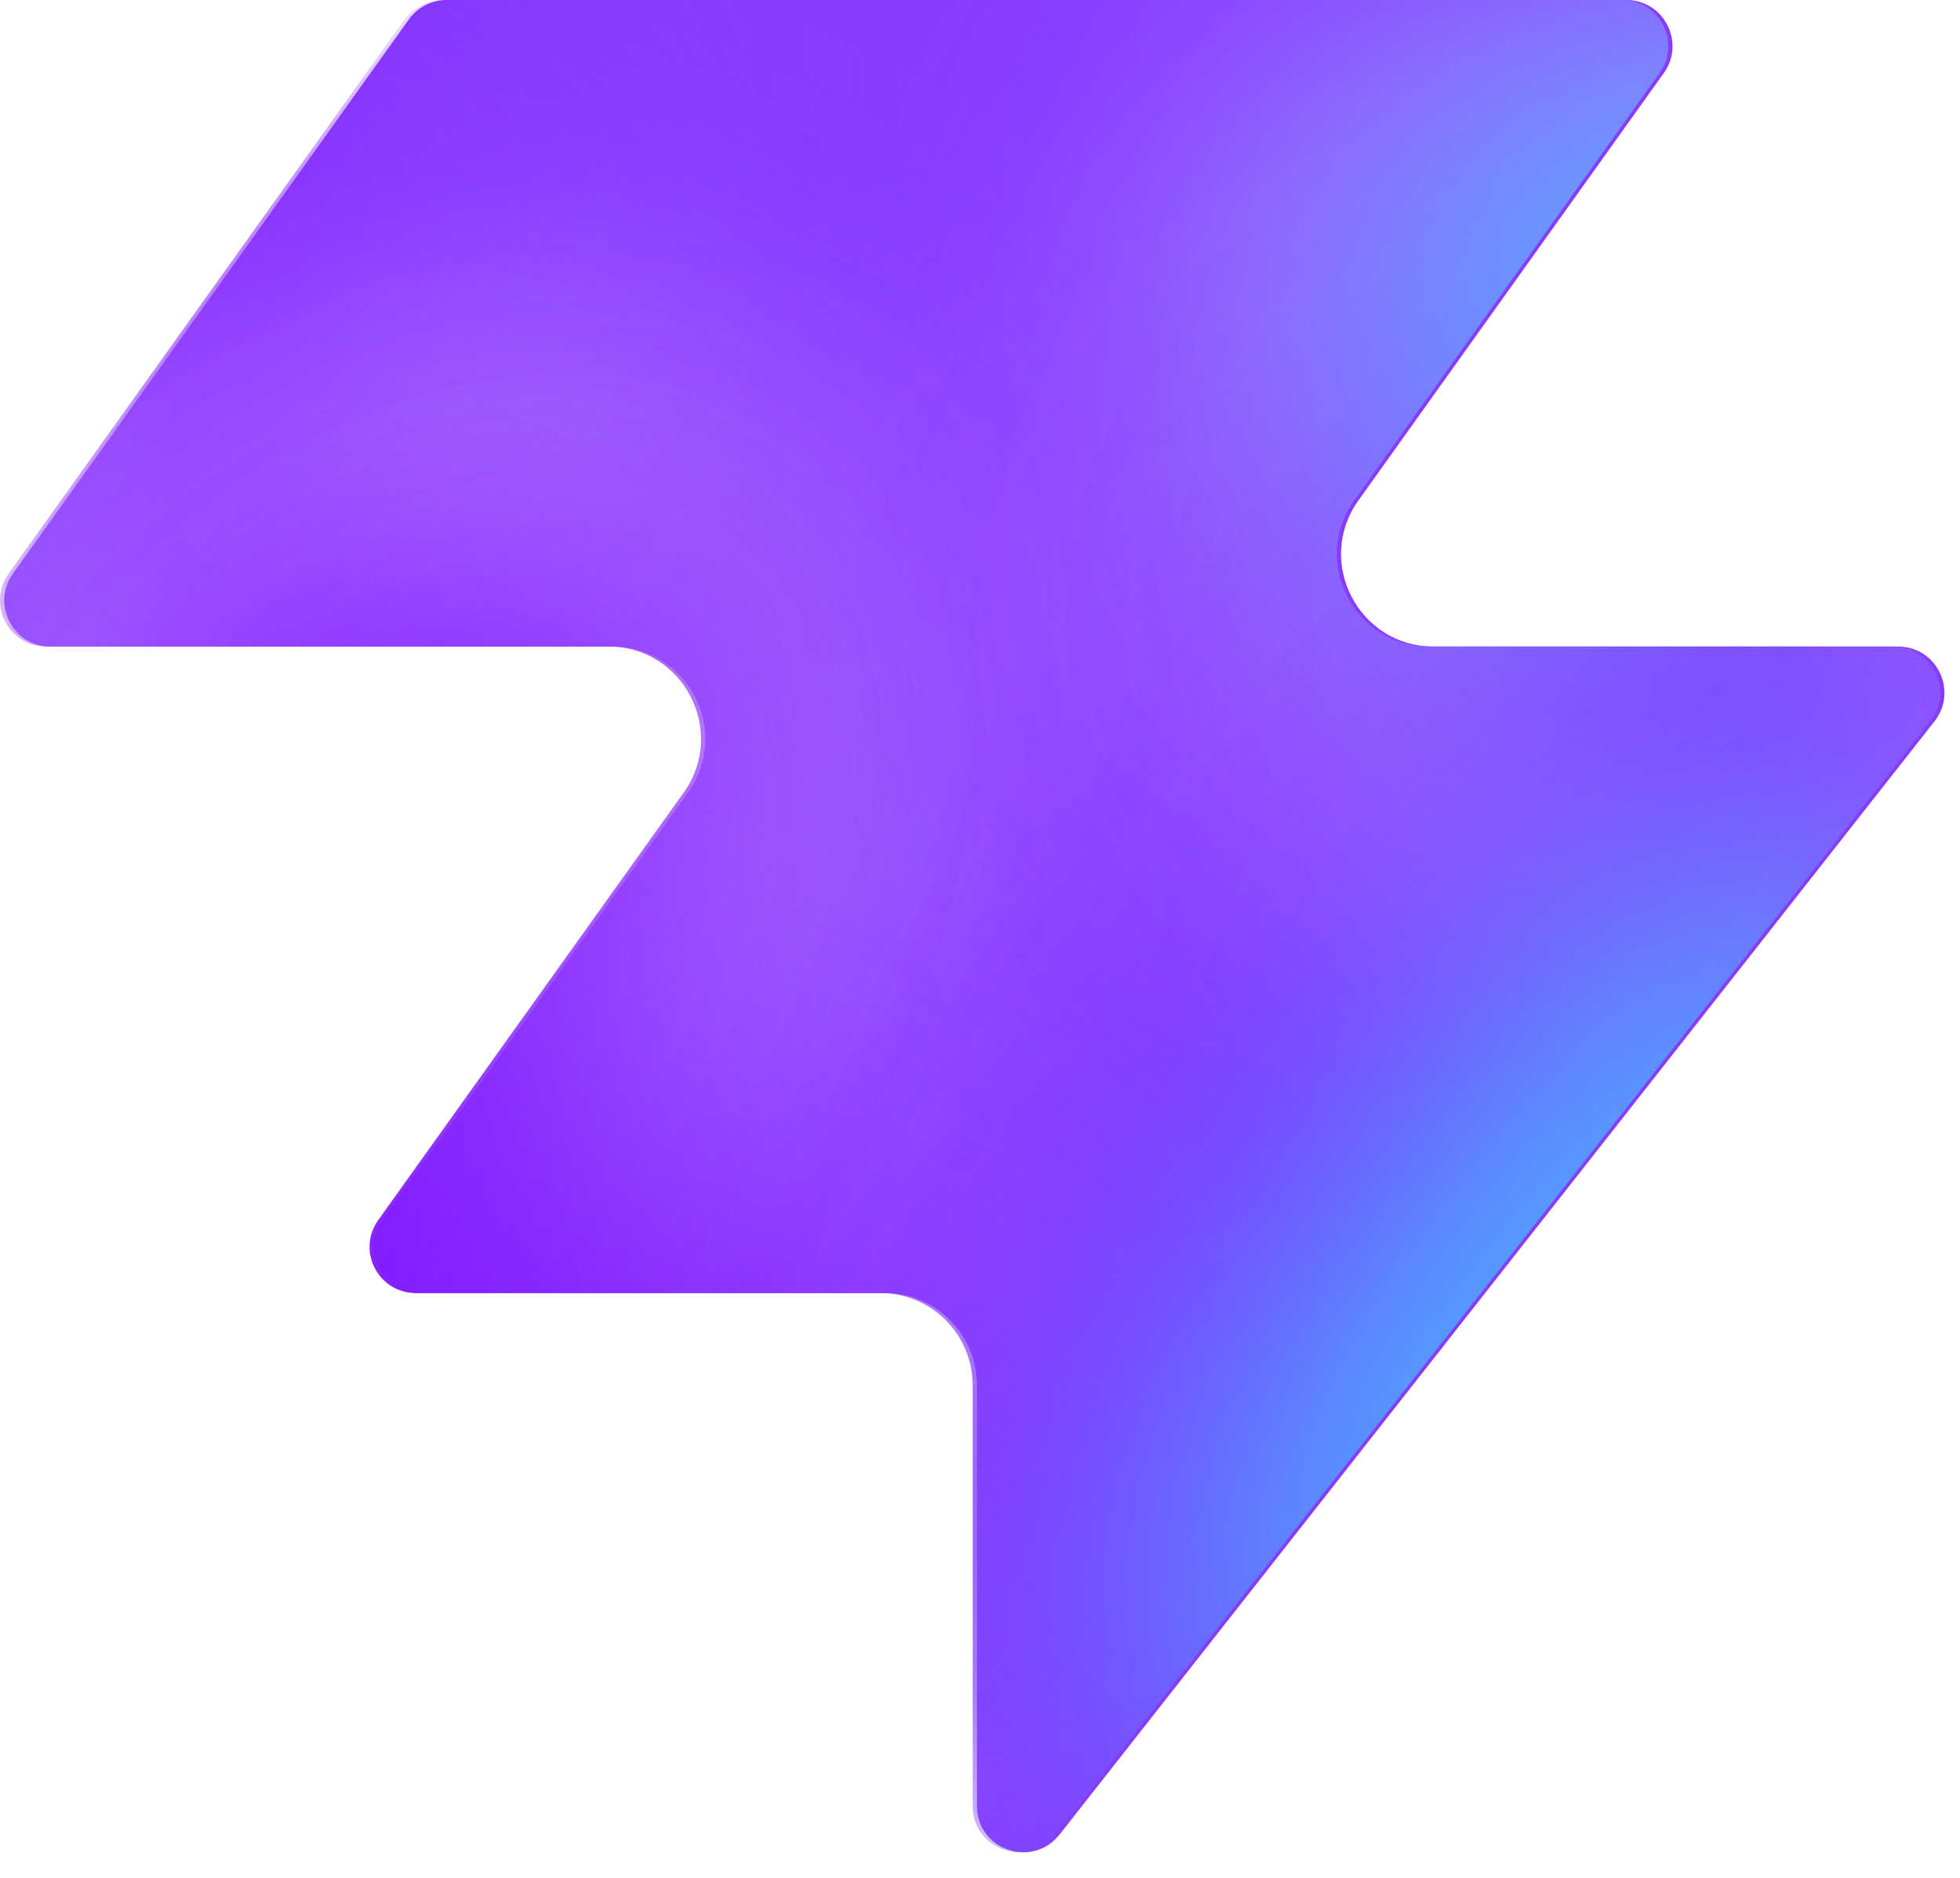
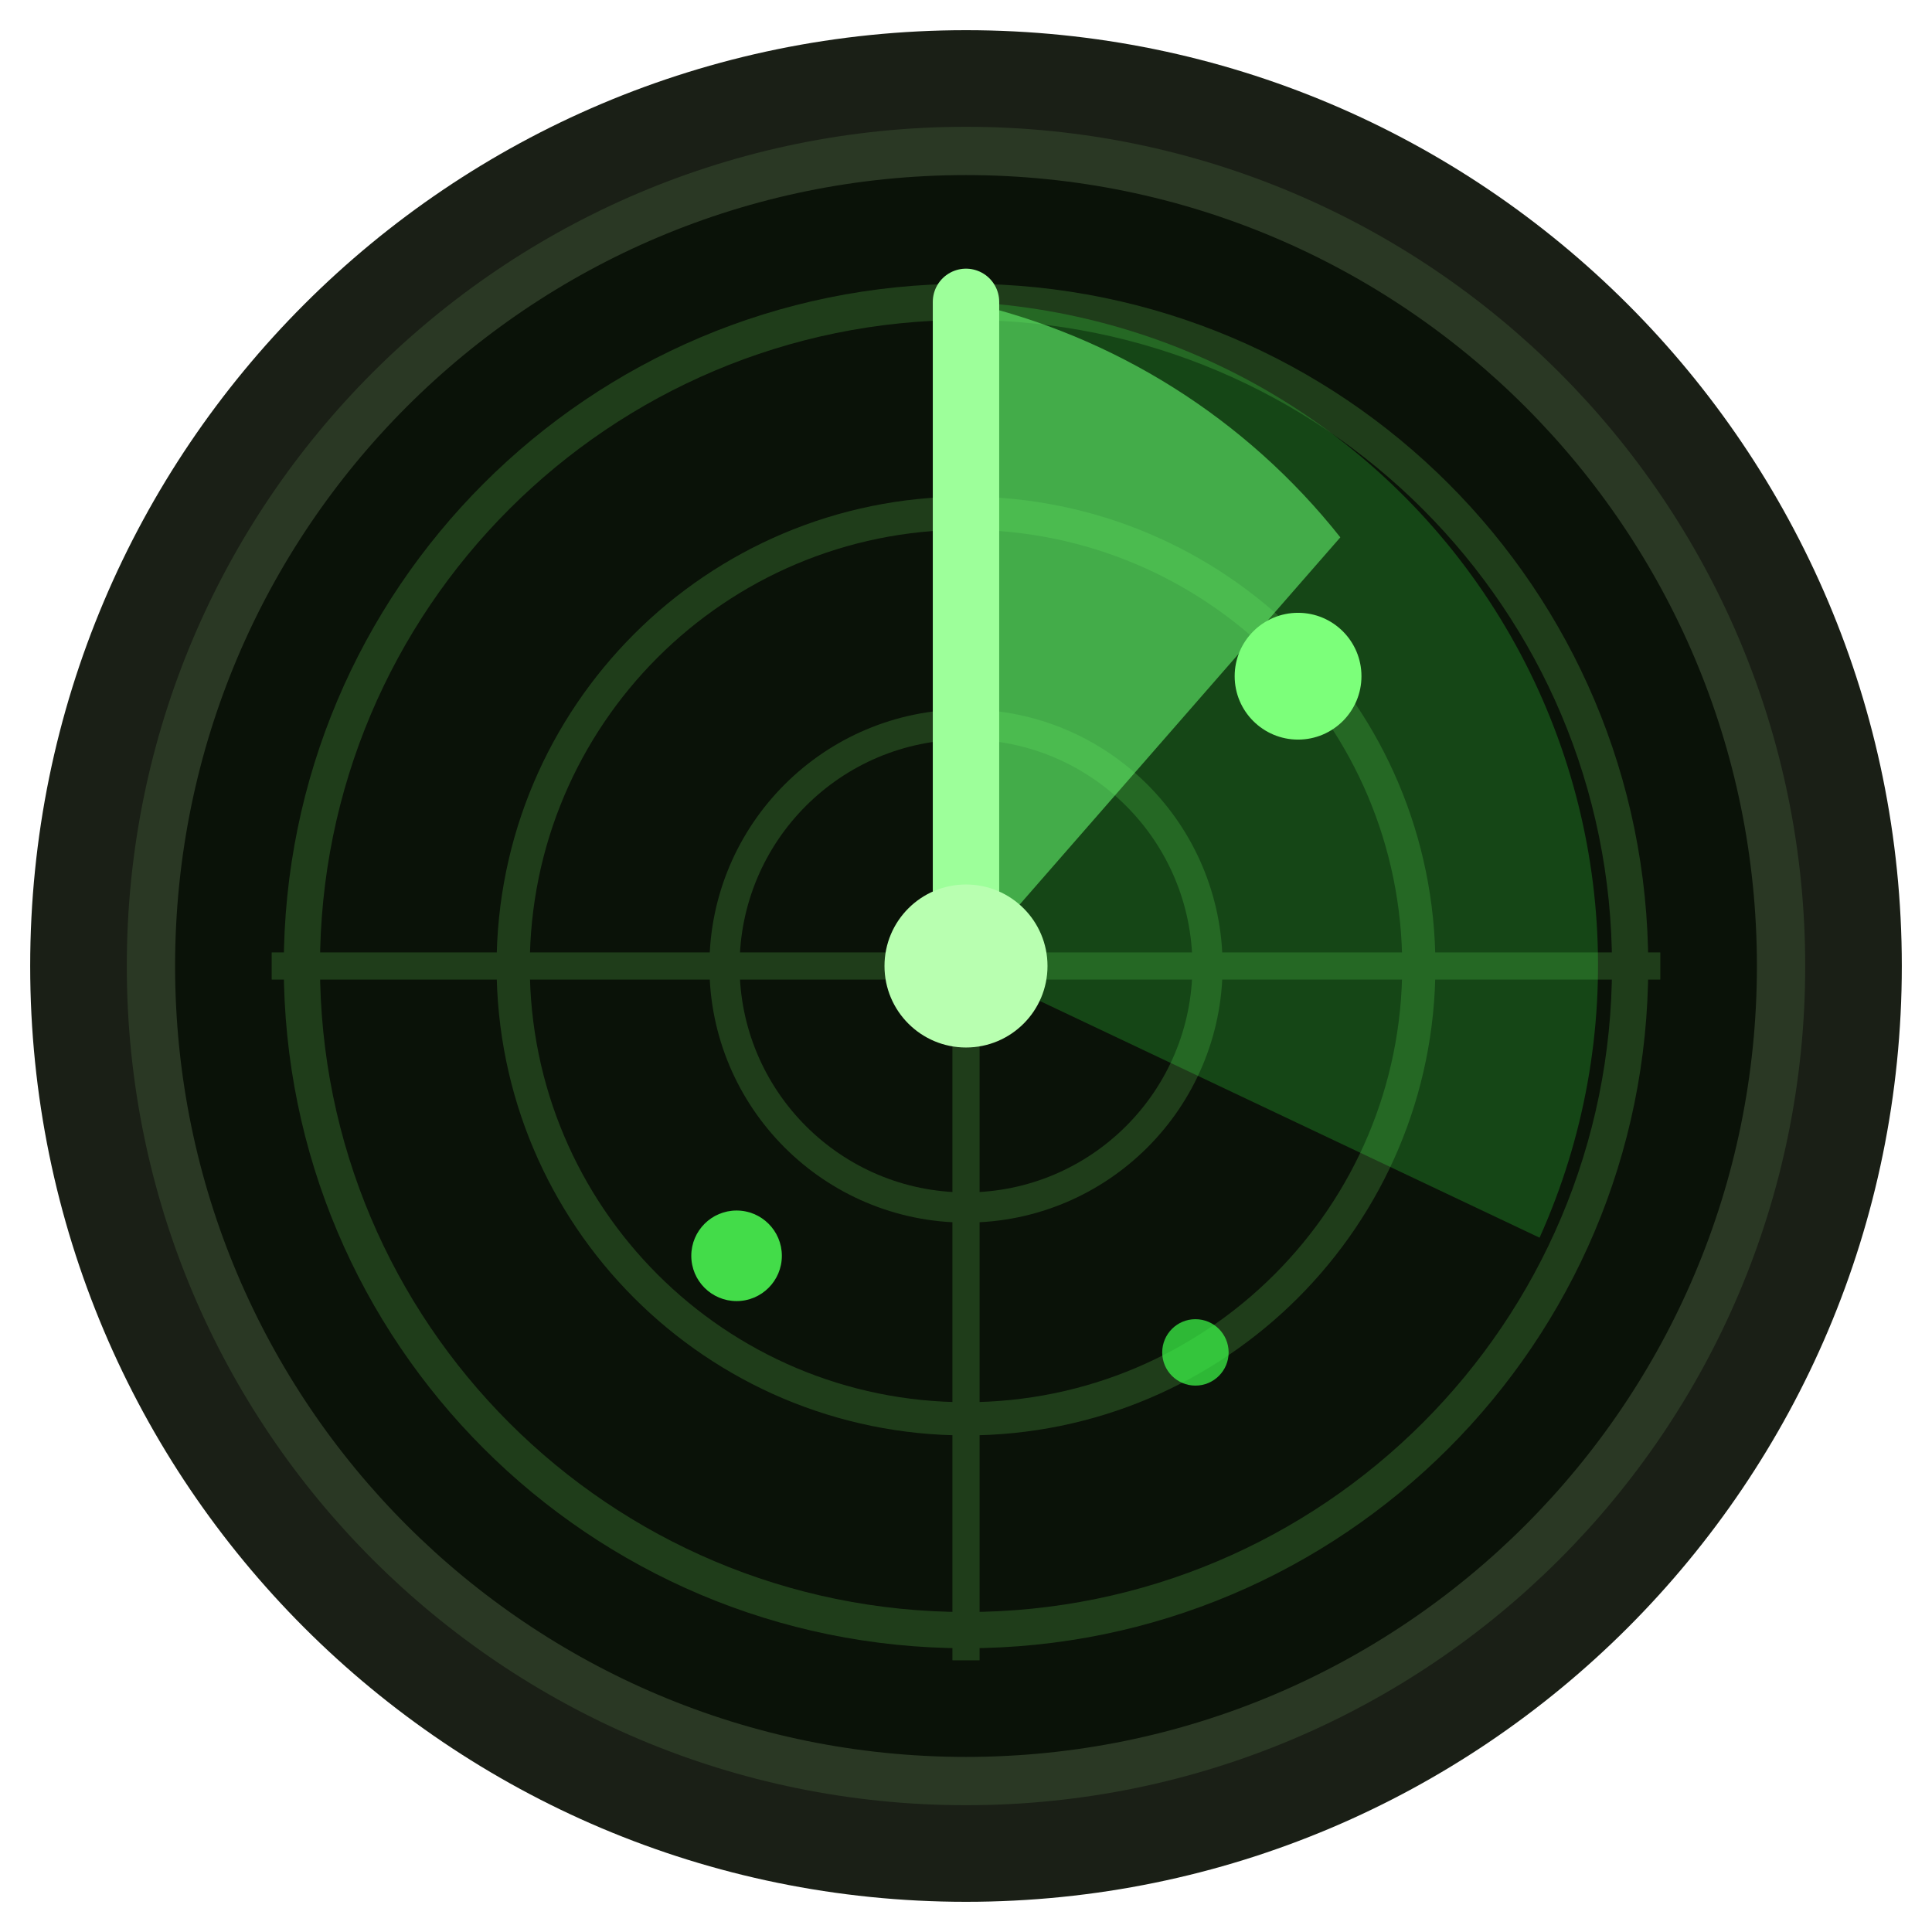
- <svg xmlns="http://www.w3.org/2000/svg" width="48" height="46" fill="none" viewBox="0 0 48 46">
-   <path fill="#863bff" d="M25.946 44.938c-.664.845-2.021.375-2.021-.698V33.937a2.26 2.26 0 0 0-2.262-2.262H10.287c-.92 0-1.456-1.04-.92-1.788l7.48-10.471c1.07-1.497 0-3.578-1.842-3.578H1.237c-.92 0-1.456-1.04-.92-1.788L10.013.474c.214-.297.556-.474.92-.474h28.894c.92 0 1.456 1.04.92 1.788l-7.48 10.471c-1.07 1.498 0 3.579 1.842 3.579h11.377c.943 0 1.473 1.088.89 1.83L25.947 44.94z" style="fill:#863bff;fill:color(display-p3 .525 .23 1);fill-opacity:1" />
-   <mask id="a" width="48" height="46" x="0" y="0" maskUnits="userSpaceOnUse" style="mask-type:alpha">
-     <path fill="#000" d="M25.842 44.938c-.664.844-2.021.375-2.021-.698V33.937a2.26 2.26 0 0 0-2.262-2.262H10.183c-.92 0-1.456-1.04-.92-1.788l7.48-10.471c1.07-1.498 0-3.579-1.842-3.579H1.133c-.92 0-1.456-1.04-.92-1.787L9.91.473c.214-.297.556-.474.92-.474h28.894c.92 0 1.456 1.04.92 1.788l-7.48 10.471c-1.07 1.498 0 3.578 1.842 3.578h11.377c.943 0 1.473 1.088.89 1.832L25.843 44.94z" style="fill:#000;fill-opacity:1" />
-   </mask>
-   <g mask="url(#a)">
-     <g filter="url(#b)">
-       <ellipse cx="5.508" cy="14.704" fill="#ede6ff" rx="5.508" ry="14.704" style="fill:#ede6ff;fill:color(display-p3 .927 .903 1);fill-opacity:1" transform="matrix(.00324 1 1 -.00324 -4.47 31.516)" />
-     </g>
-     <g filter="url(#c)">
-       <ellipse cx="10.399" cy="29.851" fill="#ede6ff" rx="10.399" ry="29.851" style="fill:#ede6ff;fill:color(display-p3 .927 .903 1);fill-opacity:1" transform="matrix(.00324 1 1 -.00324 -39.328 7.883)" />
-     </g>
-     <g filter="url(#d)">
-       <ellipse cx="5.508" cy="30.487" fill="#7e14ff" rx="5.508" ry="30.487" style="fill:#7e14ff;fill:color(display-p3 .492 .077 1);fill-opacity:1" transform="rotate(89.814 -25.913 -14.639)scale(1 -1)" />
-     </g>
-     <g filter="url(#e)">
-       <ellipse cx="5.508" cy="30.599" fill="#7e14ff" rx="5.508" ry="30.599" style="fill:#7e14ff;fill:color(display-p3 .492 .077 1);fill-opacity:1" transform="rotate(89.814 -32.644 -3.334)scale(1 -1)" />
-     </g>
-     <g filter="url(#f)">
-       <ellipse cx="5.508" cy="30.599" fill="#7e14ff" rx="5.508" ry="30.599" style="fill:#7e14ff;fill:color(display-p3 .492 .077 1);fill-opacity:1" transform="matrix(.00324 1 1 -.00324 -34.34 30.47)" />
-     </g>
-     <g filter="url(#g)">
-       <ellipse cx="14.072" cy="22.078" fill="#ede6ff" rx="14.072" ry="22.078" style="fill:#ede6ff;fill:color(display-p3 .927 .903 1);fill-opacity:1" transform="rotate(93.35 24.506 48.493)scale(-1 1)" />
-     </g>
-     <g filter="url(#h)">
-       <ellipse cx="3.47" cy="21.501" fill="#7e14ff" rx="3.47" ry="21.501" style="fill:#7e14ff;fill:color(display-p3 .492 .077 1);fill-opacity:1" transform="rotate(89.009 28.708 47.59)scale(-1 1)" />
-     </g>
-     <g filter="url(#i)">
-       <ellipse cx="3.47" cy="21.501" fill="#7e14ff" rx="3.47" ry="21.501" style="fill:#7e14ff;fill:color(display-p3 .492 .077 1);fill-opacity:1" transform="rotate(89.009 28.708 47.59)scale(-1 1)" />
-     </g>
-     <g filter="url(#j)">
-       <ellipse cx=".387" cy="8.972" fill="#7e14ff" rx="4.407" ry="29.108" style="fill:#7e14ff;fill:color(display-p3 .492 .077 1);fill-opacity:1" transform="rotate(39.51 .387 8.972)" />
-     </g>
-     <g filter="url(#k)">
-       <ellipse cx="47.523" cy="-6.092" fill="#7e14ff" rx="4.407" ry="29.108" style="fill:#7e14ff;fill:color(display-p3 .492 .077 1);fill-opacity:1" transform="rotate(37.892 47.523 -6.092)" />
-     </g>
-     <g filter="url(#l)">
-       <ellipse cx="41.412" cy="6.333" fill="#47bfff" rx="5.971" ry="9.665" style="fill:#47bfff;fill:color(display-p3 .28 .748 1);fill-opacity:1" transform="rotate(37.892 41.412 6.333)" />
-     </g>
-     <g filter="url(#m)">
-       <ellipse cx="-1.879" cy="38.332" fill="#7e14ff" rx="4.407" ry="29.108" style="fill:#7e14ff;fill:color(display-p3 .492 .077 1);fill-opacity:1" transform="rotate(37.892 -1.88 38.332)" />
-     </g>
-     <g filter="url(#n)">
-       <ellipse cx="-1.879" cy="38.332" fill="#7e14ff" rx="4.407" ry="29.108" style="fill:#7e14ff;fill:color(display-p3 .492 .077 1);fill-opacity:1" transform="rotate(37.892 -1.88 38.332)" />
-     </g>
-     <g filter="url(#o)">
-       <ellipse cx="35.651" cy="29.907" fill="#7e14ff" rx="4.407" ry="29.108" style="fill:#7e14ff;fill:color(display-p3 .492 .077 1);fill-opacity:1" transform="rotate(37.892 35.651 29.907)" />
-     </g>
-     <g filter="url(#p)">
-       <ellipse cx="38.418" cy="32.4" fill="#47bfff" rx="5.971" ry="15.297" style="fill:#47bfff;fill:color(display-p3 .28 .748 1);fill-opacity:1" transform="rotate(37.892 38.418 32.4)" />
-     </g>
-   </g>
-   <defs>
-     <filter id="b" width="60.045" height="41.654" x="-19.77" y="16.149" color-interpolation-filters="sRGB" filterUnits="userSpaceOnUse">
-       <feFlood flood-opacity="0" result="BackgroundImageFix" />
-       <feBlend in="SourceGraphic" in2="BackgroundImageFix" result="shape" />
-       <feGaussianBlur result="effect1_foregroundBlur_2002_17158" stdDeviation="7.659" />
-     </filter>
-     <filter id="c" width="90.34" height="51.437" x="-54.613" y="-7.533" color-interpolation-filters="sRGB" filterUnits="userSpaceOnUse">
-       <feFlood flood-opacity="0" result="BackgroundImageFix" />
-       <feBlend in="SourceGraphic" in2="BackgroundImageFix" result="shape" />
-       <feGaussianBlur result="effect1_foregroundBlur_2002_17158" stdDeviation="7.659" />
-     </filter>
-     <filter id="d" width="79.355" height="29.4" x="-49.64" y="2.03" color-interpolation-filters="sRGB" filterUnits="userSpaceOnUse">
-       <feFlood flood-opacity="0" result="BackgroundImageFix" />
-       <feBlend in="SourceGraphic" in2="BackgroundImageFix" result="shape" />
-       <feGaussianBlur result="effect1_foregroundBlur_2002_17158" stdDeviation="4.596" />
-     </filter>
-     <filter id="e" width="79.579" height="29.4" x="-45.045" y="20.029" color-interpolation-filters="sRGB" filterUnits="userSpaceOnUse">
-       <feFlood flood-opacity="0" result="BackgroundImageFix" />
-       <feBlend in="SourceGraphic" in2="BackgroundImageFix" result="shape" />
-       <feGaussianBlur result="effect1_foregroundBlur_2002_17158" stdDeviation="4.596" />
-     </filter>
-     <filter id="f" width="79.579" height="29.4" x="-43.513" y="21.178" color-interpolation-filters="sRGB" filterUnits="userSpaceOnUse">
-       <feFlood flood-opacity="0" result="BackgroundImageFix" />
-       <feBlend in="SourceGraphic" in2="BackgroundImageFix" result="shape" />
-       <feGaussianBlur result="effect1_foregroundBlur_2002_17158" stdDeviation="4.596" />
-     </filter>
-     <filter id="g" width="74.749" height="58.852" x="15.756" y="-17.901" color-interpolation-filters="sRGB" filterUnits="userSpaceOnUse">
-       <feFlood flood-opacity="0" result="BackgroundImageFix" />
-       <feBlend in="SourceGraphic" in2="BackgroundImageFix" result="shape" />
-       <feGaussianBlur result="effect1_foregroundBlur_2002_17158" stdDeviation="7.659" />
-     </filter>
-     <filter id="h" width="61.377" height="25.362" x="23.548" y="2.284" color-interpolation-filters="sRGB" filterUnits="userSpaceOnUse">
-       <feFlood flood-opacity="0" result="BackgroundImageFix" />
-       <feBlend in="SourceGraphic" in2="BackgroundImageFix" result="shape" />
-       <feGaussianBlur result="effect1_foregroundBlur_2002_17158" stdDeviation="4.596" />
-     </filter>
-     <filter id="i" width="61.377" height="25.362" x="23.548" y="2.284" color-interpolation-filters="sRGB" filterUnits="userSpaceOnUse">
-       <feFlood flood-opacity="0" result="BackgroundImageFix" />
-       <feBlend in="SourceGraphic" in2="BackgroundImageFix" result="shape" />
-       <feGaussianBlur result="effect1_foregroundBlur_2002_17158" stdDeviation="4.596" />
-     </filter>
-     <filter id="j" width="56.045" height="63.649" x="-27.636" y="-22.853" color-interpolation-filters="sRGB" filterUnits="userSpaceOnUse">
-       <feFlood flood-opacity="0" result="BackgroundImageFix" />
-       <feBlend in="SourceGraphic" in2="BackgroundImageFix" result="shape" />
-       <feGaussianBlur result="effect1_foregroundBlur_2002_17158" stdDeviation="4.596" />
-     </filter>
-     <filter id="k" width="54.814" height="64.646" x="20.116" y="-38.415" color-interpolation-filters="sRGB" filterUnits="userSpaceOnUse">
-       <feFlood flood-opacity="0" result="BackgroundImageFix" />
-       <feBlend in="SourceGraphic" in2="BackgroundImageFix" result="shape" />
-       <feGaussianBlur result="effect1_foregroundBlur_2002_17158" stdDeviation="4.596" />
-     </filter>
-     <filter id="l" width="33.541" height="35.313" x="24.641" y="-11.323" color-interpolation-filters="sRGB" filterUnits="userSpaceOnUse">
-       <feFlood flood-opacity="0" result="BackgroundImageFix" />
-       <feBlend in="SourceGraphic" in2="BackgroundImageFix" result="shape" />
-       <feGaussianBlur result="effect1_foregroundBlur_2002_17158" stdDeviation="4.596" />
-     </filter>
-     <filter id="m" width="54.814" height="64.646" x="-29.286" y="6.009" color-interpolation-filters="sRGB" filterUnits="userSpaceOnUse">
-       <feFlood flood-opacity="0" result="BackgroundImageFix" />
-       <feBlend in="SourceGraphic" in2="BackgroundImageFix" result="shape" />
-       <feGaussianBlur result="effect1_foregroundBlur_2002_17158" stdDeviation="4.596" />
-     </filter>
-     <filter id="n" width="54.814" height="64.646" x="-29.286" y="6.009" color-interpolation-filters="sRGB" filterUnits="userSpaceOnUse">
-       <feFlood flood-opacity="0" result="BackgroundImageFix" />
-       <feBlend in="SourceGraphic" in2="BackgroundImageFix" result="shape" />
-       <feGaussianBlur result="effect1_foregroundBlur_2002_17158" stdDeviation="4.596" />
-     </filter>
-     <filter id="o" width="54.814" height="64.646" x="8.244" y="-2.416" color-interpolation-filters="sRGB" filterUnits="userSpaceOnUse">
-       <feFlood flood-opacity="0" result="BackgroundImageFix" />
-       <feBlend in="SourceGraphic" in2="BackgroundImageFix" result="shape" />
-       <feGaussianBlur result="effect1_foregroundBlur_2002_17158" stdDeviation="4.596" />
-     </filter>
-     <filter id="p" width="39.409" height="43.623" x="18.713" y="10.588" color-interpolation-filters="sRGB" filterUnits="userSpaceOnUse">
-       <feFlood flood-opacity="0" result="BackgroundImageFix" />
-       <feBlend in="SourceGraphic" in2="BackgroundImageFix" result="shape" />
-       <feGaussianBlur result="effect1_foregroundBlur_2002_17158" stdDeviation="4.596" />
-     </filter>
-   </defs>
+ <svg xmlns="http://www.w3.org/2000/svg" viewBox="0 0 32 32">
+   <circle cx="16" cy="16" r="15.5" fill="#1a1f16" />
+   <circle cx="16" cy="16" r="13.5" fill="#0a1208" />
+   <circle cx="16" cy="16" r="11" fill="none" stroke="#1f3d1a" stroke-width="0.6" />
+   <circle cx="16" cy="16" r="7.5" fill="none" stroke="#1f3d1a" stroke-width="0.55" />
+   <circle cx="16" cy="16" r="4" fill="none" stroke="#1f3d1a" stroke-width="0.5" />
+   <path d="M16 4.5 V27.5 M4.5 16 H27.5" stroke="#1f3d1a" stroke-width="0.45" />
+   <path d="M16 16 L16 5 A11 11 0 0 1 25.5 20.5 Z" fill="#3dff4a" opacity="0.22" />
+   <path d="M16 16 L16 5 A11 11 0 0 1 22.2 8.9 Z" fill="#6aff73" opacity="0.55" />
+   <line x1="16" y1="16" x2="16" y2="5" stroke="#9dff9a" stroke-width="1.1" stroke-linecap="round" />
+   <circle cx="21.5" cy="11.2" r="1.05" fill="#7CFF7A" />
+   <circle cx="12.2" cy="20.8" r="0.75" fill="#4dff55" opacity="0.85" />
+   <circle cx="19.8" cy="22.4" r="0.55" fill="#3dff4a" opacity="0.7" />
+   <circle cx="16" cy="16" r="1.35" fill="#b8ffb0" />
+   <circle cx="16" cy="16" r="13.5" fill="none" stroke="#2a3824" stroke-width="0.8" />
</svg>
